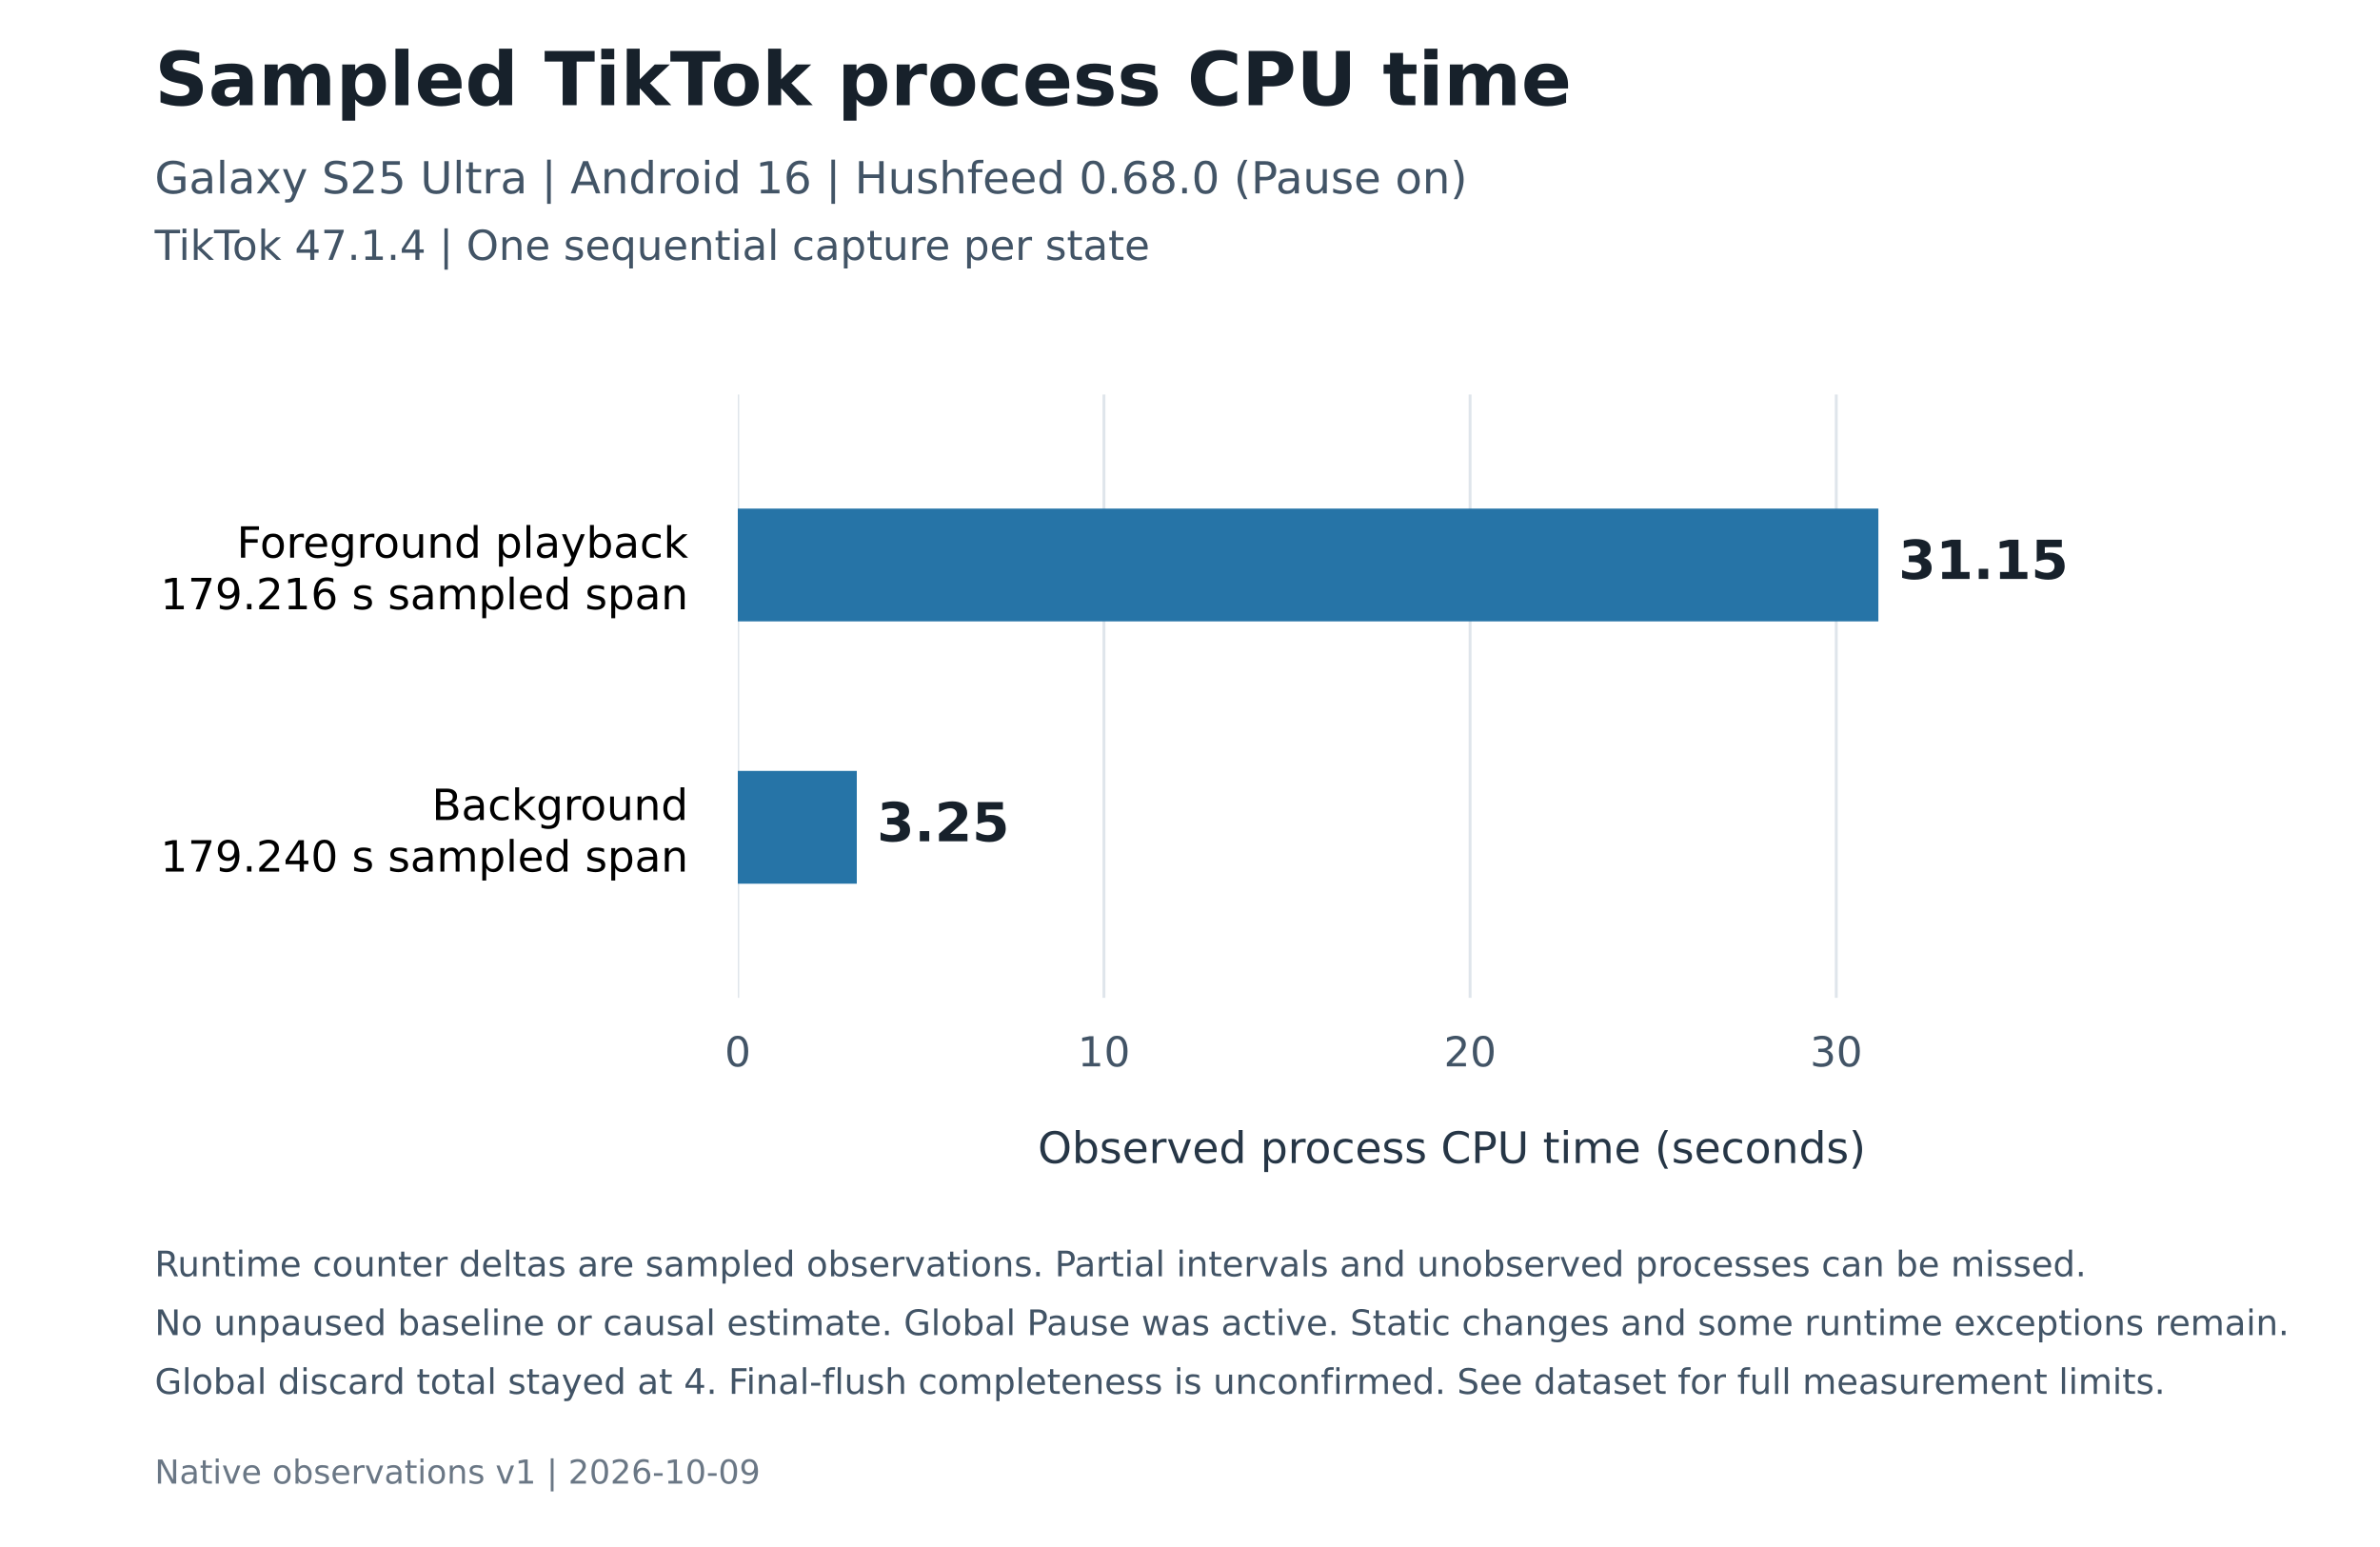
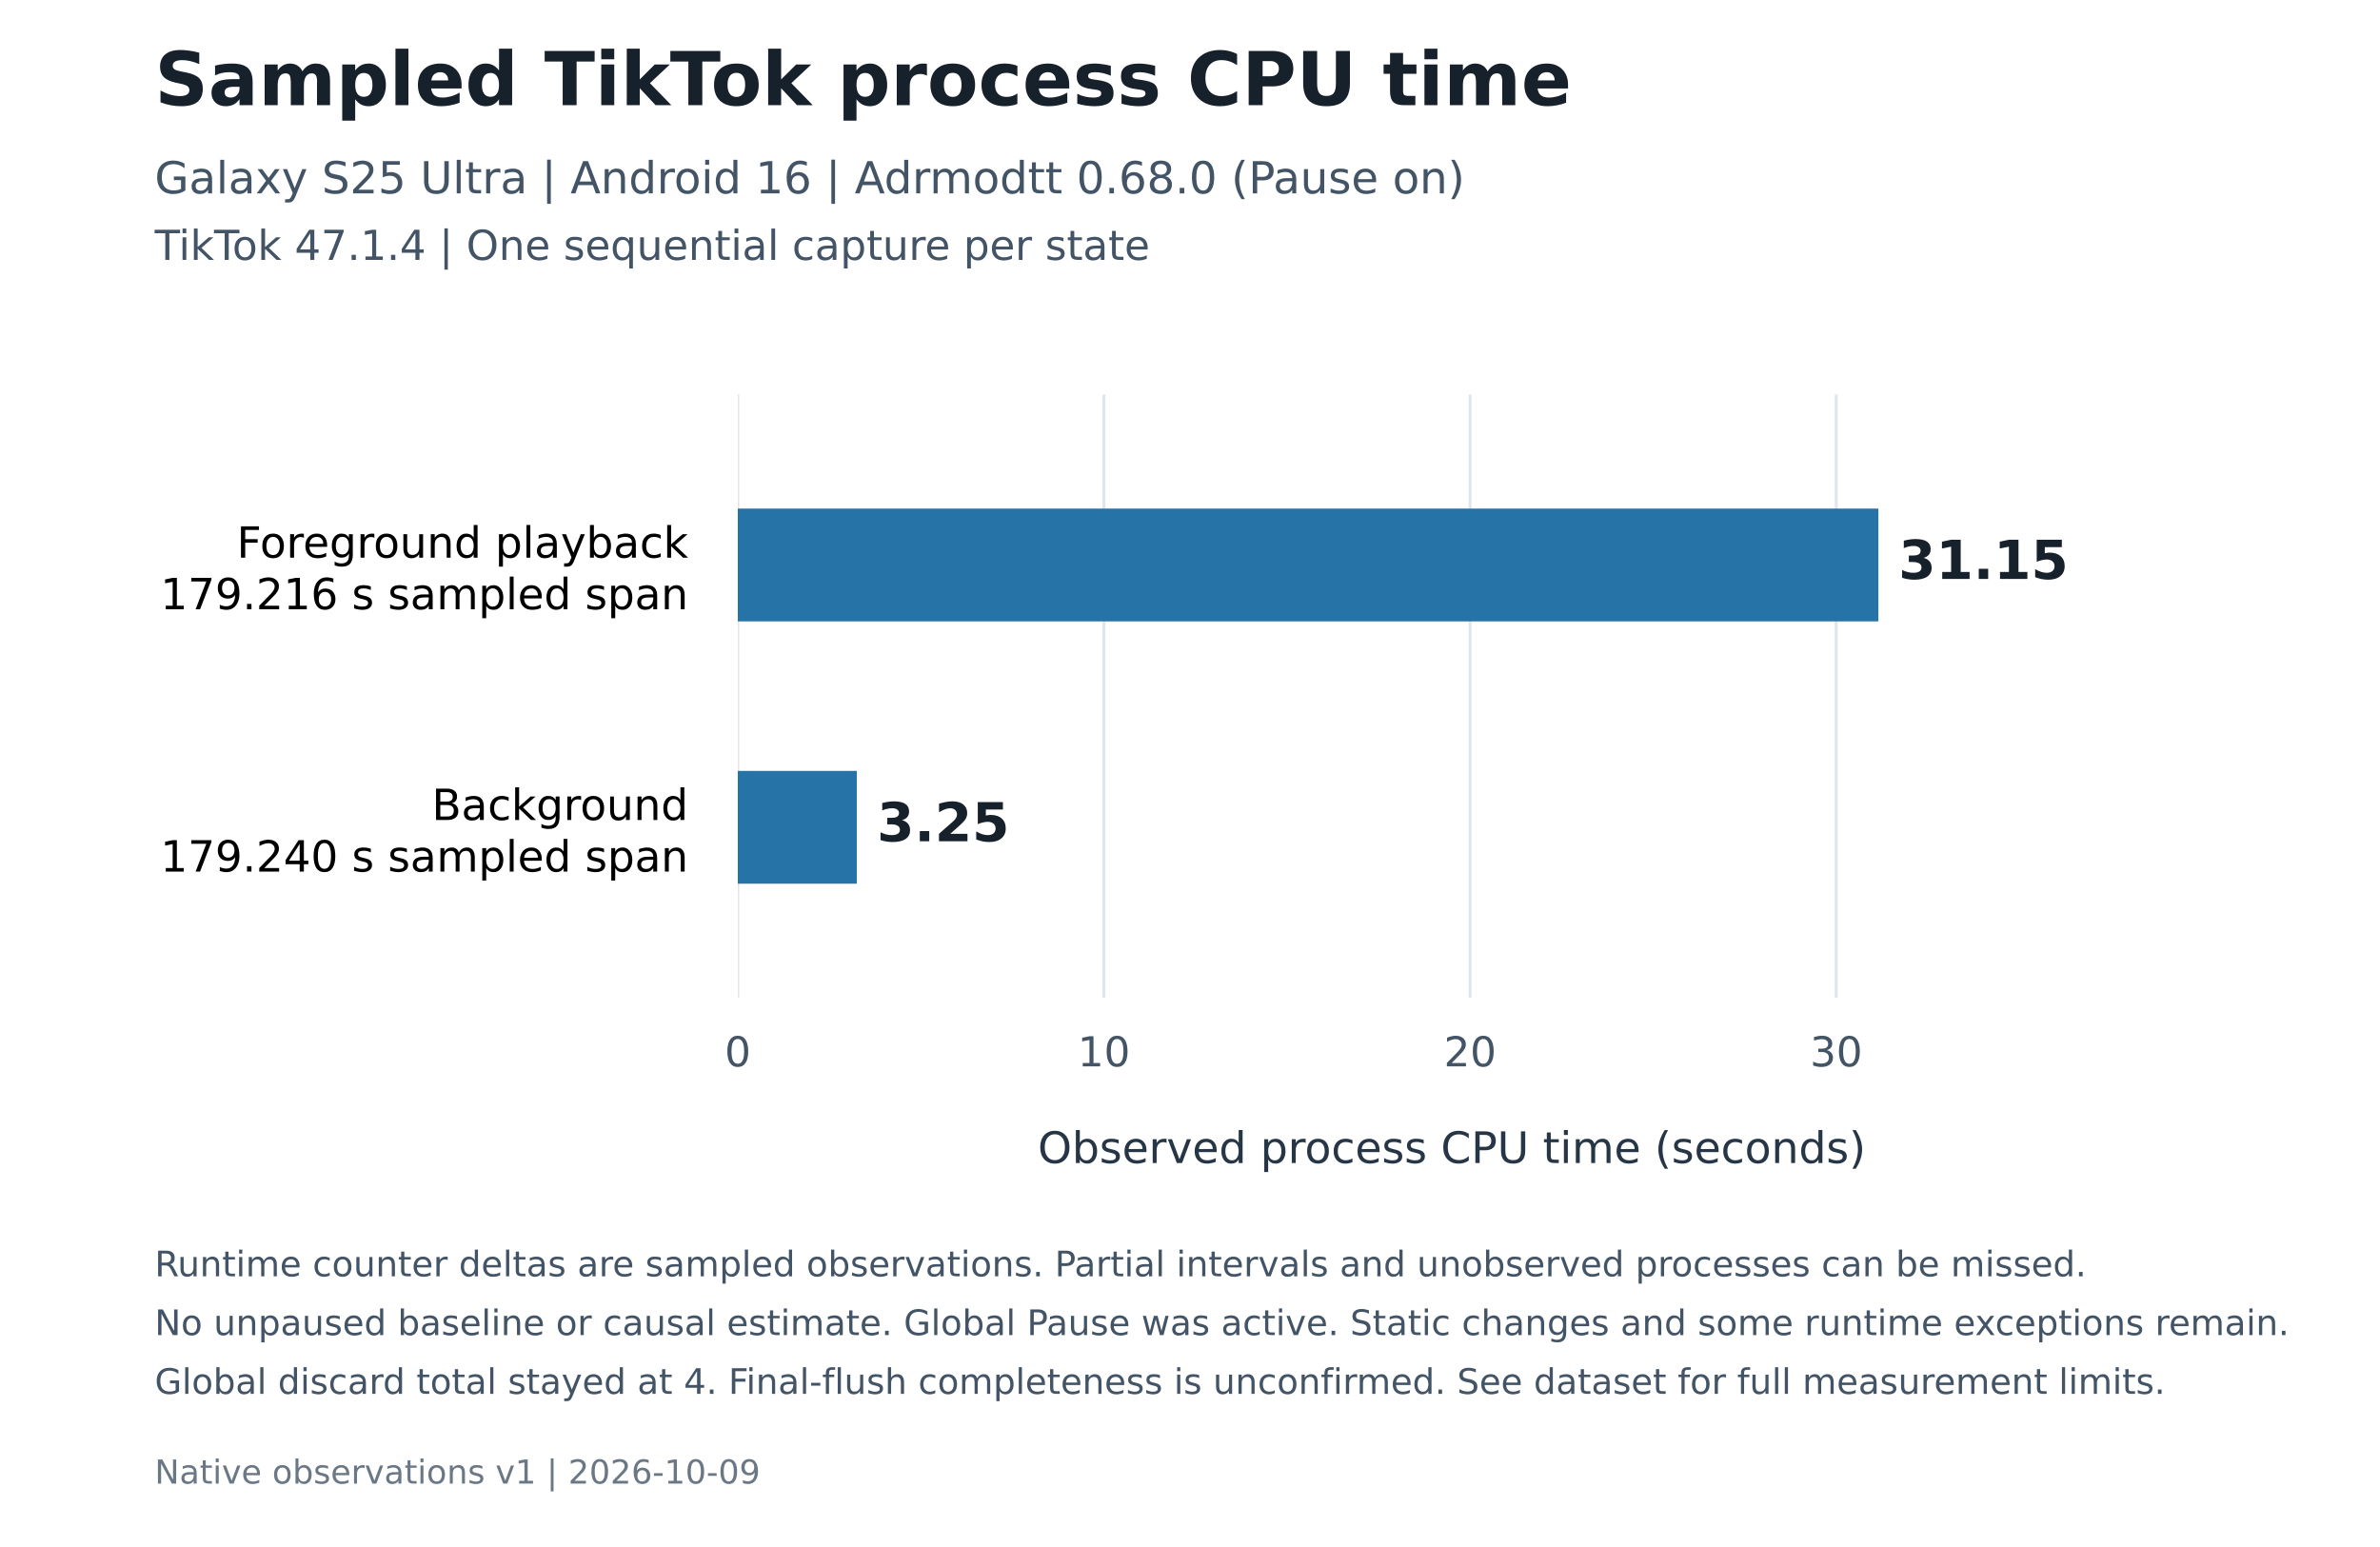
<svg xmlns="http://www.w3.org/2000/svg" width="576pt" height="374.4pt" viewBox="0 0 576 374.4" version="1.1">
  <defs>
    <style type="text/css">*{stroke-linejoin: round; stroke-linecap: butt}</style>
  </defs>
  <g id="figure_1">
    <g id="patch_1">
      <path d="M 0 374.4 L 576 374.4 L 576 0 L 0 0 z " style="fill: #ffffff" />
    </g>
    <g id="axes_1">
      <g id="patch_2">
        <path d="M 178.56 241.488 L 524.16 241.488 L 524.16 95.472 L 178.56 95.472 z " style="fill: #ffffff" />
      </g>
      <g id="matplotlib.axis_1">
        <g id="xtick_1">
          <g id="line2d_1">
            <path d="M 178.56 241.488 L 178.56 95.472 " clip-path="url(#p8676df7987)" style="fill: none; stroke: #dfe5eb; stroke-width: 0.7; stroke-linecap: square" />
          </g>
          <g id="line2d_2" />
          <g id="text_1">
            <text style="font-size: 10px; font-family: 'DejaVu Sans'; text-anchor: middle; fill: #425466" x="178.56" y="258.086" transform="rotate(-0 178.56 258.0857)">0</text>
          </g>
        </g>
        <g id="xtick_2">
          <g id="line2d_3">
            <path d="M 267.175 241.488 L 267.175 95.472 " clip-path="url(#p8676df7987)" style="fill: none; stroke: #dfe5eb; stroke-width: 0.7; stroke-linecap: square" />
          </g>
          <g id="line2d_4" />
          <g id="text_2">
            <text style="font-size: 10px; font-family: 'DejaVu Sans'; text-anchor: middle; fill: #425466" x="267.175" y="258.086" transform="rotate(-0 267.1754 258.0857)">10</text>
          </g>
        </g>
        <g id="xtick_3">
          <g id="line2d_5">
            <path d="M 355.791 241.488 L 355.791 95.472 " clip-path="url(#p8676df7987)" style="fill: none; stroke: #dfe5eb; stroke-width: 0.7; stroke-linecap: square" />
          </g>
          <g id="line2d_6" />
          <g id="text_3">
            <text style="font-size: 10px; font-family: 'DejaVu Sans'; text-anchor: middle; fill: #425466" x="355.791" y="258.086" transform="rotate(-0 355.7908 258.0857)">20</text>
          </g>
        </g>
        <g id="xtick_4">
          <g id="line2d_7">
            <path d="M 444.406 241.488 L 444.406 95.472 " clip-path="url(#p8676df7987)" style="fill: none; stroke: #dfe5eb; stroke-width: 0.7; stroke-linecap: square" />
          </g>
          <g id="line2d_8" />
          <g id="text_4">
            <text style="font-size: 10px; font-family: 'DejaVu Sans'; text-anchor: middle; fill: #425466" x="444.406" y="258.086" transform="rotate(-0 444.4062 258.0857)">30</text>
          </g>
        </g>
        <g id="text_5">
          <text style="font-size: 10.5px; font-family: 'DejaVu Sans'; text-anchor: middle; fill: #263646" x="351.36" y="281.466" transform="rotate(-0 351.36 281.4664)">Observed process CPU time (seconds)</text>
        </g>
      </g>
      <g id="matplotlib.axis_2">
        <g id="ytick_1">
          <g id="line2d_9" />
          <g id="text_6">
            <text style="font-size: 10.4px; font-family: 'DejaVu Sans'" transform="translate(57.3015 134.9677)">Foreground playback</text>
            <text style="font-size: 10.4px; font-family: 'DejaVu Sans'" transform="translate(38.82037 147.4505)">179.216 s sampled span</text>
          </g>
        </g>
        <g id="ytick_2">
          <g id="line2d_10" />
          <g id="text_7">
            <text style="font-size: 10.4px; font-family: 'DejaVu Sans'" transform="translate(104.5143 198.4529)">Background</text>
            <text style="font-size: 10.4px; font-family: 'DejaVu Sans'" transform="translate(38.82037 210.9357)">179.240 s sampled span</text>
          </g>
        </g>
      </g>
      <g id="patch_3">
        <path d="M 178.56 150.387 L 454.597 150.387 L 454.597 123.088 L 178.56 123.088 z " clip-path="url(#p8676df7987)" style="fill: #2674a7" />
      </g>
      <g id="patch_4">
        <path d="M 178.56 213.872 L 207.36 213.872 L 207.36 186.573 L 178.56 186.573 z " clip-path="url(#p8676df7987)" style="fill: #2674a7" />
      </g>
      <g id="text_8">
        <text style="font-weight: 700; font-size: 13px; font-family: 'DejaVu Sans'; text-anchor: start; fill: #17212b" x="459.471" y="140.114" transform="rotate(-0 459.4708 140.1143)">31.15</text>
      </g>
      <g id="text_9">
        <text style="font-weight: 700; font-size: 13px; font-family: 'DejaVu Sans'; text-anchor: start; fill: #17212b" x="212.234" y="203.6" transform="rotate(-0 212.2338 203.5996)">3.25</text>
      </g>
    </g>
    <g id="text_10">
      <text style="font-weight: 700; font-size: 18px; font-family: 'DejaVu Sans'; text-anchor: start; fill: #17212b" x="37.44" y="25.459" transform="rotate(-0 37.44 25.4592)">Sampled TikTok process CPU time</text>
    </g>
    <g id="text_11">
-       <text style="font-size: 10.7px; font-family: 'DejaVu Sans'; text-anchor: start; fill: #425466" x="37.44" y="46.8" transform="rotate(-0 37.44 46.8)">Galaxy S25 Ultra  |  Android 16  |  Hushfeed 0.68.0 (Pause on)</text>
+       <text style="font-size: 10.7px; font-family: 'DejaVu Sans'; text-anchor: start; fill: #425466" x="37.44" y="46.8" transform="rotate(-0 37.44 46.8)">Galaxy S25 Ultra  |  Android 16  |  Adrmodtt 0.68.0 (Pause on)</text>
    </g>
    <g id="text_12">
      <text style="font-size: 10px; font-family: 'DejaVu Sans'; text-anchor: start; fill: #425466" x="37.44" y="62.899" transform="rotate(-0 37.44 62.8992)">TikTok 47.1.4  |  One sequential capture per state</text>
    </g>
    <g id="text_13">
      <text style="font-size: 8.5px; font-family: 'DejaVu Sans'; text-anchor: start; fill: #425466" x="37.44" y="308.88" transform="rotate(-0 37.44 308.88)">Runtime counter deltas are sampled observations. Partial intervals and unobserved processes can be missed.</text>
    </g>
    <g id="text_14">
      <text style="font-size: 8.5px; font-family: 'DejaVu Sans'; text-anchor: start; fill: #425466" x="37.44" y="323.107" transform="rotate(-0 37.44 323.1072)">No unpaused baseline or causal estimate. Global Pause was active. Static changes and some runtime exceptions remain.</text>
    </g>
    <g id="text_15">
      <text style="font-size: 8.5px; font-family: 'DejaVu Sans'; text-anchor: start; fill: #425466" x="37.44" y="337.334" transform="rotate(-0 37.44 337.3344)">Global discard total stayed at 4. Final-flush completeness is unconfirmed. See dataset for full measurement limits.</text>
    </g>
    <g id="text_16">
      <text style="font-size: 8px; font-family: 'DejaVu Sans'; text-anchor: start; fill: #6a7785" x="37.44" y="359.05" transform="rotate(-0 37.44 359.0496)">Native observations v1  |  2026-10-09</text>
    </g>
  </g>
  <defs>
    <clipPath id="p8676df7987">
      <rect x="178.56" y="95.472" width="345.6" height="146.016" />
    </clipPath>
  </defs>
</svg>
